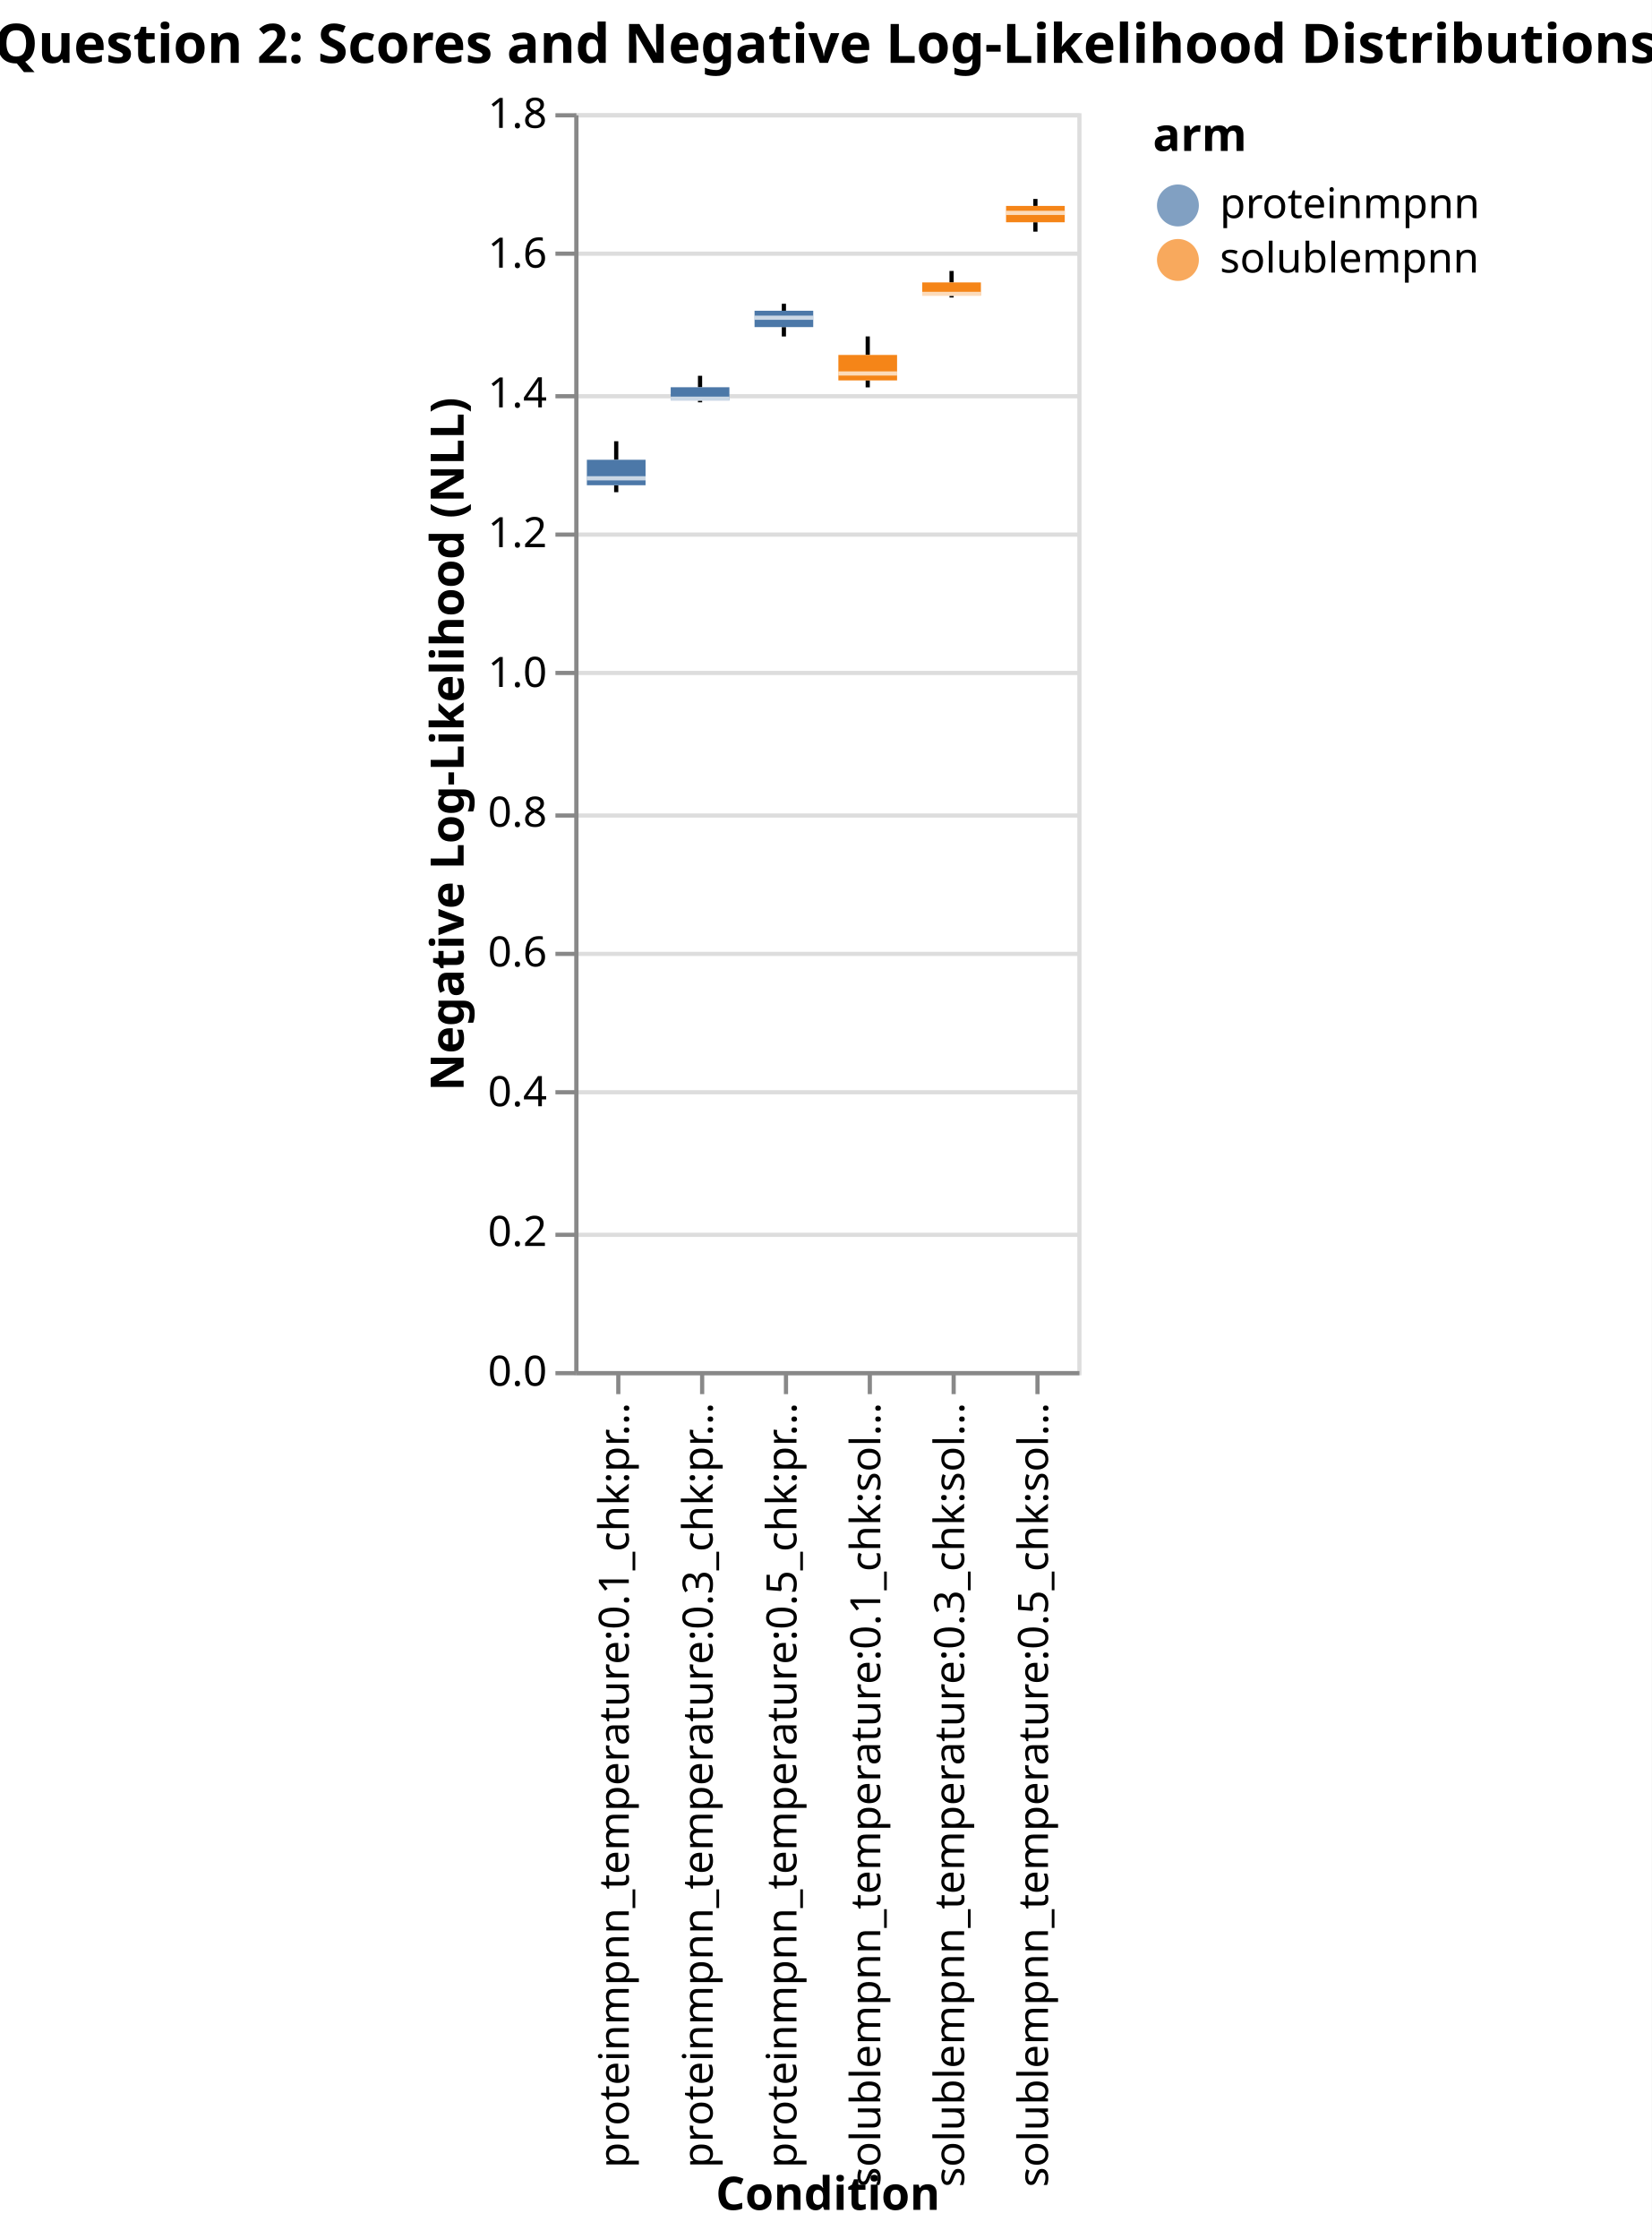
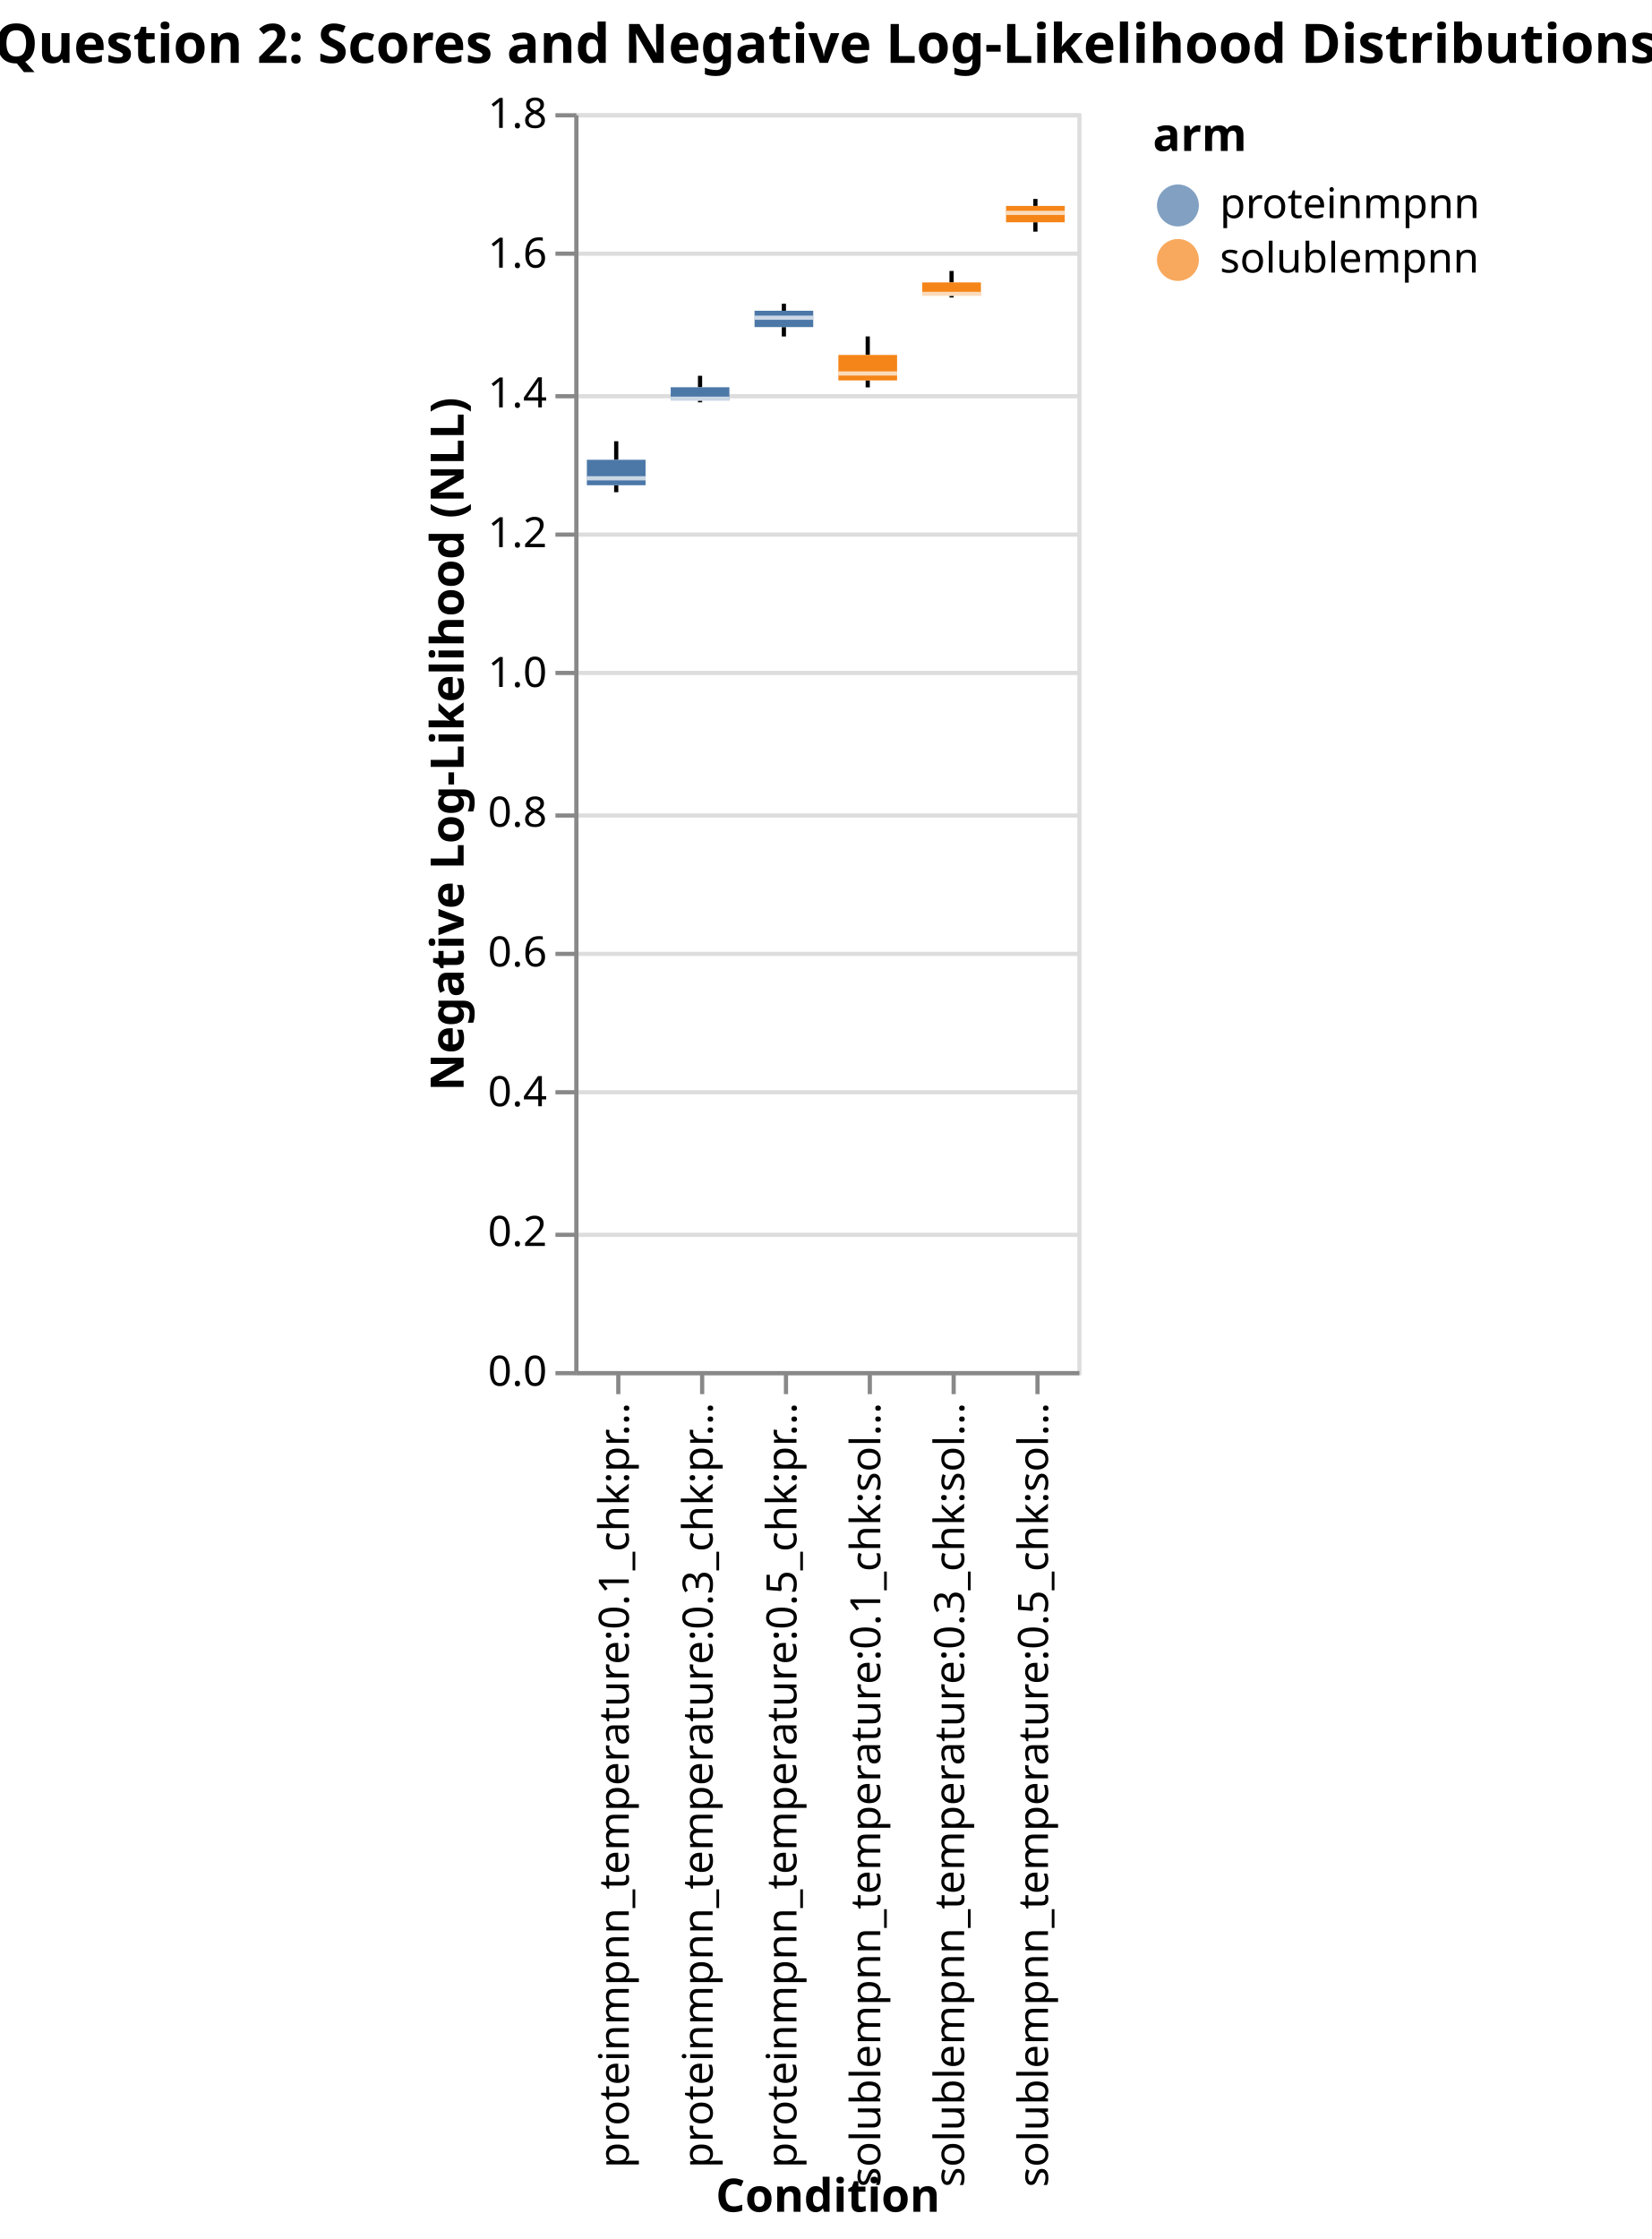
<svg xmlns="http://www.w3.org/2000/svg" version="1.1" class="marks" width="394" height="534" viewBox="0 0 394 534">
  <rect width="394" height="534" fill="white" />
-   <g fill="none" stroke-miterlimit="4" transform="translate(137,27)">
+   <g fill="none" stroke-miterlimit="10" transform="translate(137,27)">
    <g class="mark-group role-frame root" role="graphics-object" aria-roledescription="group mark container">
      <g transform="translate(0,0)">
        <path class="background" aria-hidden="true" d="M0.5,0.5h120v300h-120Z" stroke="#ddd" />
        <g>
          <g class="mark-group role-axis" aria-hidden="true">
            <g transform="translate(0.5,0.5)">
              <path class="background" aria-hidden="true" d="M0,0h0v0h0Z" pointer-events="none" />
              <g>
                <g class="mark-rule role-axis-grid" pointer-events="none">
                  <line transform="translate(0,300)" x2="120" y2="0" stroke="#ddd" stroke-width="1" opacity="1" />
                  <line transform="translate(0,267)" x2="120" y2="0" stroke="#ddd" stroke-width="1" opacity="1" />
                  <line transform="translate(0,233)" x2="120" y2="0" stroke="#ddd" stroke-width="1" opacity="1" />
                  <line transform="translate(0,200)" x2="120" y2="0" stroke="#ddd" stroke-width="1" opacity="1" />
                  <line transform="translate(0,167)" x2="120" y2="0" stroke="#ddd" stroke-width="1" opacity="1" />
                  <line transform="translate(0,133)" x2="120" y2="0" stroke="#ddd" stroke-width="1" opacity="1" />
                  <line transform="translate(0,100)" x2="120" y2="0" stroke="#ddd" stroke-width="1" opacity="1" />
                  <line transform="translate(0,67)" x2="120" y2="0" stroke="#ddd" stroke-width="1" opacity="1" />
                  <line transform="translate(0,33)" x2="120" y2="0" stroke="#ddd" stroke-width="1" opacity="1" />
                  <line transform="translate(0,0)" x2="120" y2="0" stroke="#ddd" stroke-width="1" opacity="1" />
                </g>
              </g>
              <path class="foreground" aria-hidden="true" d="" pointer-events="none" display="none" />
            </g>
          </g>
          <g class="mark-group role-axis" role="graphics-symbol" aria-roledescription="axis" aria-label="X-axis titled 'Condition' for a discrete scale with 6 values: proteinmpnn_temperature:0.1_chk:proteinmpnn_v_48_020, proteinmpnn_temperature:0.3_chk:proteinmpnn_v_48_020, proteinmpnn_temperature:0.5_chk:proteinmpnn_v_48_020, solublempnn_temperature:0.1_chk:solublempnn_v_48_020, solublempnn_temperature:0.3_chk:solublempnn_v_48_020, solublempnn_temperature:0.5_chk:solublempnn_v_48_020">
            <g transform="translate(0.5,300.5)">
              <path class="background" aria-hidden="true" d="M0,0h0v0h0Z" pointer-events="none" />
              <g>
                <g class="mark-rule role-axis-tick" pointer-events="none">
                  <line transform="translate(10,0)" x2="0" y2="5" stroke="#888" stroke-width="1" opacity="1" />
                  <line transform="translate(30,0)" x2="0" y2="5" stroke="#888" stroke-width="1" opacity="1" />
                  <line transform="translate(50,0)" x2="0" y2="5" stroke="#888" stroke-width="1" opacity="1" />
                  <line transform="translate(70,0)" x2="0" y2="5" stroke="#888" stroke-width="1" opacity="1" />
                  <line transform="translate(90,0)" x2="0" y2="5" stroke="#888" stroke-width="1" opacity="1" />
                  <line transform="translate(110,0)" x2="0" y2="5" stroke="#888" stroke-width="1" opacity="1" />
                </g>
                <g class="mark-text role-axis-label" pointer-events="none">
                  <text text-anchor="end" transform="translate(9.5,7) rotate(270) translate(0,3)" font-family="sans-serif" font-size="10px" fill="#000" opacity="1">proteinmpnn_temperature:0.1_chk:pr…</text>
                  <text text-anchor="end" transform="translate(29.5,7) rotate(270) translate(0,3)" font-family="sans-serif" font-size="10px" fill="#000" opacity="1">proteinmpnn_temperature:0.3_chk:pr…</text>
                  <text text-anchor="end" transform="translate(49.5,7) rotate(270) translate(0,3)" font-family="sans-serif" font-size="10px" fill="#000" opacity="1">proteinmpnn_temperature:0.5_chk:pr…</text>
                  <text text-anchor="end" transform="translate(69.5,7) rotate(270) translate(0,3)" font-family="sans-serif" font-size="10px" fill="#000" opacity="1">solublempnn_temperature:0.1_chk:sol…</text>
                  <text text-anchor="end" transform="translate(89.5,7) rotate(270) translate(0,3)" font-family="sans-serif" font-size="10px" fill="#000" opacity="1">solublempnn_temperature:0.3_chk:sol…</text>
                  <text text-anchor="end" transform="translate(109.5,7) rotate(270) translate(0,3)" font-family="sans-serif" font-size="10px" fill="#000" opacity="1">solublempnn_temperature:0.5_chk:sol…</text>
                </g>
                <g class="mark-rule role-axis-domain" pointer-events="none">
                  <line transform="translate(0,0)" x2="120" y2="0" stroke="#888" stroke-width="1" opacity="1" />
                </g>
                <g class="mark-text role-axis-title" pointer-events="none">
-                   <text text-anchor="middle" transform="translate(60,199.5459)" font-family="sans-serif" font-size="11px" font-weight="bold" fill="#000" opacity="1">Condition</text>
+                   <text text-anchor="middle" transform="translate(60,200)" font-family="sans-serif" font-size="11px" font-weight="bold" fill="#000" opacity="1">Condition</text>
                </g>
              </g>
              <path class="foreground" aria-hidden="true" d="" pointer-events="none" display="none" />
            </g>
          </g>
          <g class="mark-group role-axis" role="graphics-symbol" aria-roledescription="axis" aria-label="Y-axis titled 'Negative Log-Likelihood (NLL)' for a linear scale with values from 0.0 to 1.8">
            <g transform="translate(0.5,0.5)">
              <path class="background" aria-hidden="true" d="M0,0h0v0h0Z" pointer-events="none" />
              <g>
                <g class="mark-rule role-axis-tick" pointer-events="none">
                  <line transform="translate(0,300)" x2="-5" y2="0" stroke="#888" stroke-width="1" opacity="1" />
                  <line transform="translate(0,267)" x2="-5" y2="0" stroke="#888" stroke-width="1" opacity="1" />
                  <line transform="translate(0,233)" x2="-5" y2="0" stroke="#888" stroke-width="1" opacity="1" />
                  <line transform="translate(0,200)" x2="-5" y2="0" stroke="#888" stroke-width="1" opacity="1" />
                  <line transform="translate(0,167)" x2="-5" y2="0" stroke="#888" stroke-width="1" opacity="1" />
                  <line transform="translate(0,133)" x2="-5" y2="0" stroke="#888" stroke-width="1" opacity="1" />
                  <line transform="translate(0,100)" x2="-5" y2="0" stroke="#888" stroke-width="1" opacity="1" />
                  <line transform="translate(0,67)" x2="-5" y2="0" stroke="#888" stroke-width="1" opacity="1" />
                  <line transform="translate(0,33)" x2="-5" y2="0" stroke="#888" stroke-width="1" opacity="1" />
                  <line transform="translate(0,0)" x2="-5" y2="0" stroke="#888" stroke-width="1" opacity="1" />
                </g>
                <g class="mark-text role-axis-label" pointer-events="none">
                  <text text-anchor="end" transform="translate(-7,303)" font-family="sans-serif" font-size="10px" fill="#000" opacity="1">0.0</text>
                  <text text-anchor="end" transform="translate(-7,269.6667)" font-family="sans-serif" font-size="10px" fill="#000" opacity="1">0.2</text>
                  <text text-anchor="end" transform="translate(-7,236.3333)" font-family="sans-serif" font-size="10px" fill="#000" opacity="1">0.4</text>
                  <text text-anchor="end" transform="translate(-7,203)" font-family="sans-serif" font-size="10px" fill="#000" opacity="1">0.6</text>
                  <text text-anchor="end" transform="translate(-7,169.6667)" font-family="sans-serif" font-size="10px" fill="#000" opacity="1">0.8</text>
                  <text text-anchor="end" transform="translate(-7,136.3333)" font-family="sans-serif" font-size="10px" fill="#000" opacity="1">1.0</text>
                  <text text-anchor="end" transform="translate(-7,103)" font-family="sans-serif" font-size="10px" fill="#000" opacity="1">1.2</text>
                  <text text-anchor="end" transform="translate(-7,69.66667)" font-family="sans-serif" font-size="10px" fill="#000" opacity="1">1.4</text>
                  <text text-anchor="end" transform="translate(-7,36.33333)" font-family="sans-serif" font-size="10px" fill="#000" opacity="1">1.6</text>
                  <text text-anchor="end" transform="translate(-7,3)" font-family="sans-serif" font-size="10px" fill="#000" opacity="1">1.8</text>
                </g>
                <g class="mark-rule role-axis-domain" pointer-events="none">
                  <line transform="translate(0,300)" x2="0" y2="-300" stroke="#888" stroke-width="1" opacity="1" />
                </g>
                <g class="mark-text role-axis-title" pointer-events="none">
                  <text text-anchor="middle" transform="translate(-24.90137,150) rotate(-90) translate(0,-2)" font-family="sans-serif" font-size="11px" font-weight="bold" fill="#000" opacity="1">Negative Log-Likelihood (NLL)</text>
                </g>
              </g>
              <path class="foreground" aria-hidden="true" d="" pointer-events="none" display="none" />
            </g>
          </g>
          <g class="mark-rule role-mark layer_0_marks" aria-hidden="true">
            <line transform="translate(10,90.38675)" x2="0" y2="-1.657" stroke="black" />
            <line transform="translate(30,68.95468)" x2="0" y2="-0.432" stroke="black" />
            <line transform="translate(50,53.24793)" x2="0" y2="-2.237" stroke="black" />
            <line transform="translate(70,65.38675)" x2="0" y2="-1.657" stroke="black" />
            <line transform="translate(90,43.95468)" x2="0" y2="-0.432" stroke="black" />
            <line transform="translate(110,28.24793)" x2="0" y2="-2.237" stroke="black" />
          </g>
          <g class="mark-rule role-mark layer_1_marks" aria-hidden="true">
            <line transform="translate(10,82.65441)" x2="0" y2="-4.418" stroke="black" />
            <line transform="translate(30,65.35714)" x2="0" y2="-2.734" stroke="black" />
            <line transform="translate(50,47.11106)" x2="0" y2="-1.663" stroke="black" />
            <line transform="translate(70,57.65441)" x2="0" y2="-4.418" stroke="black" />
            <line transform="translate(90,40.35714)" x2="0" y2="-2.734" stroke="black" />
            <line transform="translate(110,22.11106)" x2="0" y2="-1.663" stroke="black" />
          </g>
          <g class="mark-rect role-mark layer_2_marks" role="graphics-object" aria-roledescription="rect mark container">
            <path aria-label="Condition: proteinmpnn_temperature:0.1_chk:proteinmpnn_v_48_020; Negative Log-Likelihood (NLL): 1.26762186055; upper_box_nll: 1.30407355465; arm: proteinmpnn; Max of Negative Log-Likelihood (NLL): 1.33058288733; Q3 of Negative Log-Likelihood (NLL): 1.30407355465; Median of Negative Log-Likelihood (NLL): 1.27756422196; Q1 of Negative Log-Likelihood (NLL): 1.26762186055; Min of Negative Log-Likelihood (NLL): 1.25767949913" role="graphics-symbol" aria-roledescription="box" d="M3,82.654h14v6.075h-14Z" fill="#4c78a8" />
            <path aria-label="Condition: proteinmpnn_temperature:0.3_chk:proteinmpnn_v_48_020; Negative Log-Likelihood (NLL): 1.38886209537; upper_box_nll: 1.40785717668; arm: proteinmpnn; Max of Negative Log-Likelihood (NLL): 1.42426206373; Q3 of Negative Log-Likelihood (NLL): 1.40785717668; Median of Negative Log-Likelihood (NLL): 1.39145228963; Q1 of Negative Log-Likelihood (NLL): 1.38886209537; Min of Negative Log-Likelihood (NLL): 1.38627190111" role="graphics-symbol" aria-roledescription="box" d="M23,65.357h14v3.166h-14Z" fill="#4c78a8" />
            <path aria-label="Condition: proteinmpnn_temperature:0.5_chk:proteinmpnn_v_48_020; Negative Log-Likelihood (NLL): 1.49393298491; upper_box_nll: 1.51733365993; arm: proteinmpnn; Max of Negative Log-Likelihood (NLL): 1.52731375794; Q3 of Negative Log-Likelihood (NLL): 1.51733365993; Median of Negative Log-Likelihood (NLL): 1.50735356191; Q1 of Negative Log-Likelihood (NLL): 1.49393298491; Min of Negative Log-Likelihood (NLL): 1.48051240792" role="graphics-symbol" aria-roledescription="box" d="M43,47.111h14v3.9h-14Z" fill="#4c78a8" />
            <path aria-label="Condition: solublempnn_temperature:0.1_chk:solublempnn_v_48_020; Negative Log-Likelihood (NLL): 1.41762186055; upper_box_nll: 1.45407355465; arm: solublempnn; Max of Negative Log-Likelihood (NLL): 1.48058288733; Q3 of Negative Log-Likelihood (NLL): 1.45407355465; Median of Negative Log-Likelihood (NLL): 1.42756422196; Q1 of Negative Log-Likelihood (NLL): 1.41762186055; Min of Negative Log-Likelihood (NLL): 1.40767949913" role="graphics-symbol" aria-roledescription="box" d="M63,57.654h14v6.075h-14Z" fill="#f58518" />
            <path aria-label="Condition: solublempnn_temperature:0.3_chk:solublempnn_v_48_020; Negative Log-Likelihood (NLL): 1.53886209537; upper_box_nll: 1.55785717668; arm: solublempnn; Max of Negative Log-Likelihood (NLL): 1.57426206373; Q3 of Negative Log-Likelihood (NLL): 1.55785717668; Median of Negative Log-Likelihood (NLL): 1.54145228963; Q1 of Negative Log-Likelihood (NLL): 1.53886209537; Min of Negative Log-Likelihood (NLL): 1.53627190111" role="graphics-symbol" aria-roledescription="box" d="M83,40.357h14v3.166h-14Z" fill="#f58518" />
            <path aria-label="Condition: solublempnn_temperature:0.5_chk:solublempnn_v_48_020; Negative Log-Likelihood (NLL): 1.64393298491; upper_box_nll: 1.66733365993; arm: solublempnn; Max of Negative Log-Likelihood (NLL): 1.67731375794; Q3 of Negative Log-Likelihood (NLL): 1.66733365993; Median of Negative Log-Likelihood (NLL): 1.65735356191; Q1 of Negative Log-Likelihood (NLL): 1.64393298491; Min of Negative Log-Likelihood (NLL): 1.63051240792" role="graphics-symbol" aria-roledescription="box" d="M103,22.111h14v3.9h-14Z" fill="#f58518" />
          </g>
          <g class="mark-rect role-mark layer_3_marks" aria-hidden="true">
            <path d="M3,86.573h14v1h-14Z" fill="white" opacity="0.7" />
            <path d="M23,67.591h14v1h-14Z" fill="white" opacity="0.7" />
            <path d="M43,48.274h14v1h-14Z" fill="white" opacity="0.7" />
            <path d="M63,61.573h14v1h-14Z" fill="white" opacity="0.7" />
            <path d="M83,42.591h14v1h-14Z" fill="white" opacity="0.7" />
            <path d="M103,23.274h14v1h-14Z" fill="white" opacity="0.7" />
          </g>
          <g class="mark-group role-legend" role="graphics-symbol" aria-roledescription="legend" aria-label="Symbol legend titled 'arm' for fill color with 2 values: proteinmpnn, solublempnn">
            <g transform="translate(138,0)">
              <path class="background" aria-hidden="true" d="M0,0h73v40h-73Z" pointer-events="none" />
              <g>
                <g class="mark-group role-legend-entry">
                  <g transform="translate(0,16)">
                    <path class="background" aria-hidden="true" d="M0,0h0v0h0Z" pointer-events="none" />
                    <g>
                      <g class="mark-group role-scope" role="graphics-object" aria-roledescription="group mark container">
                        <g transform="translate(0,0)">
                          <path class="background" aria-hidden="true" d="M0,0h72.704v11h-72.704Z" pointer-events="none" opacity="1" />
                          <g>
                            <g class="mark-symbol role-legend-symbol" pointer-events="none">
                              <path transform="translate(6,6)" d="M5,0A5,5,0,1,1,-5,0A5,5,0,1,1,5,0" fill="#4c78a8" stroke-width="1.5" opacity="0.7" />
                            </g>
                            <g class="mark-text role-legend-label" pointer-events="none">
                              <text text-anchor="start" transform="translate(16,9)" font-family="sans-serif" font-size="10px" fill="#000" opacity="1">proteinmpnn</text>
                            </g>
                          </g>
                          <path class="foreground" aria-hidden="true" d="" pointer-events="none" display="none" />
                        </g>
                        <g transform="translate(0,13)">
                          <path class="background" aria-hidden="true" d="M0,0h72.704v11h-72.704Z" pointer-events="none" opacity="1" />
                          <g>
                            <g class="mark-symbol role-legend-symbol" pointer-events="none">
                              <path transform="translate(6,6)" d="M5,0A5,5,0,1,1,-5,0A5,5,0,1,1,5,0" fill="#f58518" stroke-width="1.5" opacity="0.7" />
                            </g>
                            <g class="mark-text role-legend-label" pointer-events="none">
                              <text text-anchor="start" transform="translate(16,9)" font-family="sans-serif" font-size="10px" fill="#000" opacity="1">solublempnn</text>
                            </g>
                          </g>
                          <path class="foreground" aria-hidden="true" d="" pointer-events="none" display="none" />
                        </g>
                      </g>
                    </g>
                    <path class="foreground" aria-hidden="true" d="" pointer-events="none" display="none" />
                  </g>
                </g>
                <g class="mark-text role-legend-title" pointer-events="none">
                  <text text-anchor="start" transform="translate(0,9)" font-family="sans-serif" font-size="11px" font-weight="bold" fill="#000" opacity="1">arm</text>
                </g>
              </g>
              <path class="foreground" aria-hidden="true" d="" pointer-events="none" display="none" />
            </g>
          </g>
          <g class="mark-group role-title">
            <g transform="translate(60,-22)">
              <path class="background" aria-hidden="true" d="M0,0h0v0h0Z" pointer-events="none" />
              <g>
                <g class="mark-text role-title-text" role="graphics-symbol" aria-roledescription="title" aria-label="Title text 'Question 2: Scores and Negative Log-Likelihood Distributions'" pointer-events="none">
                  <text text-anchor="middle" transform="translate(0,10)" font-family="sans-serif" font-size="13px" font-weight="bold" fill="#000" opacity="1">Question 2: Scores and Negative Log-Likelihood Distributions</text>
                </g>
              </g>
              <path class="foreground" aria-hidden="true" d="" pointer-events="none" display="none" />
            </g>
          </g>
        </g>
        <path class="foreground" aria-hidden="true" d="" display="none" />
      </g>
    </g>
  </g>
</svg>
